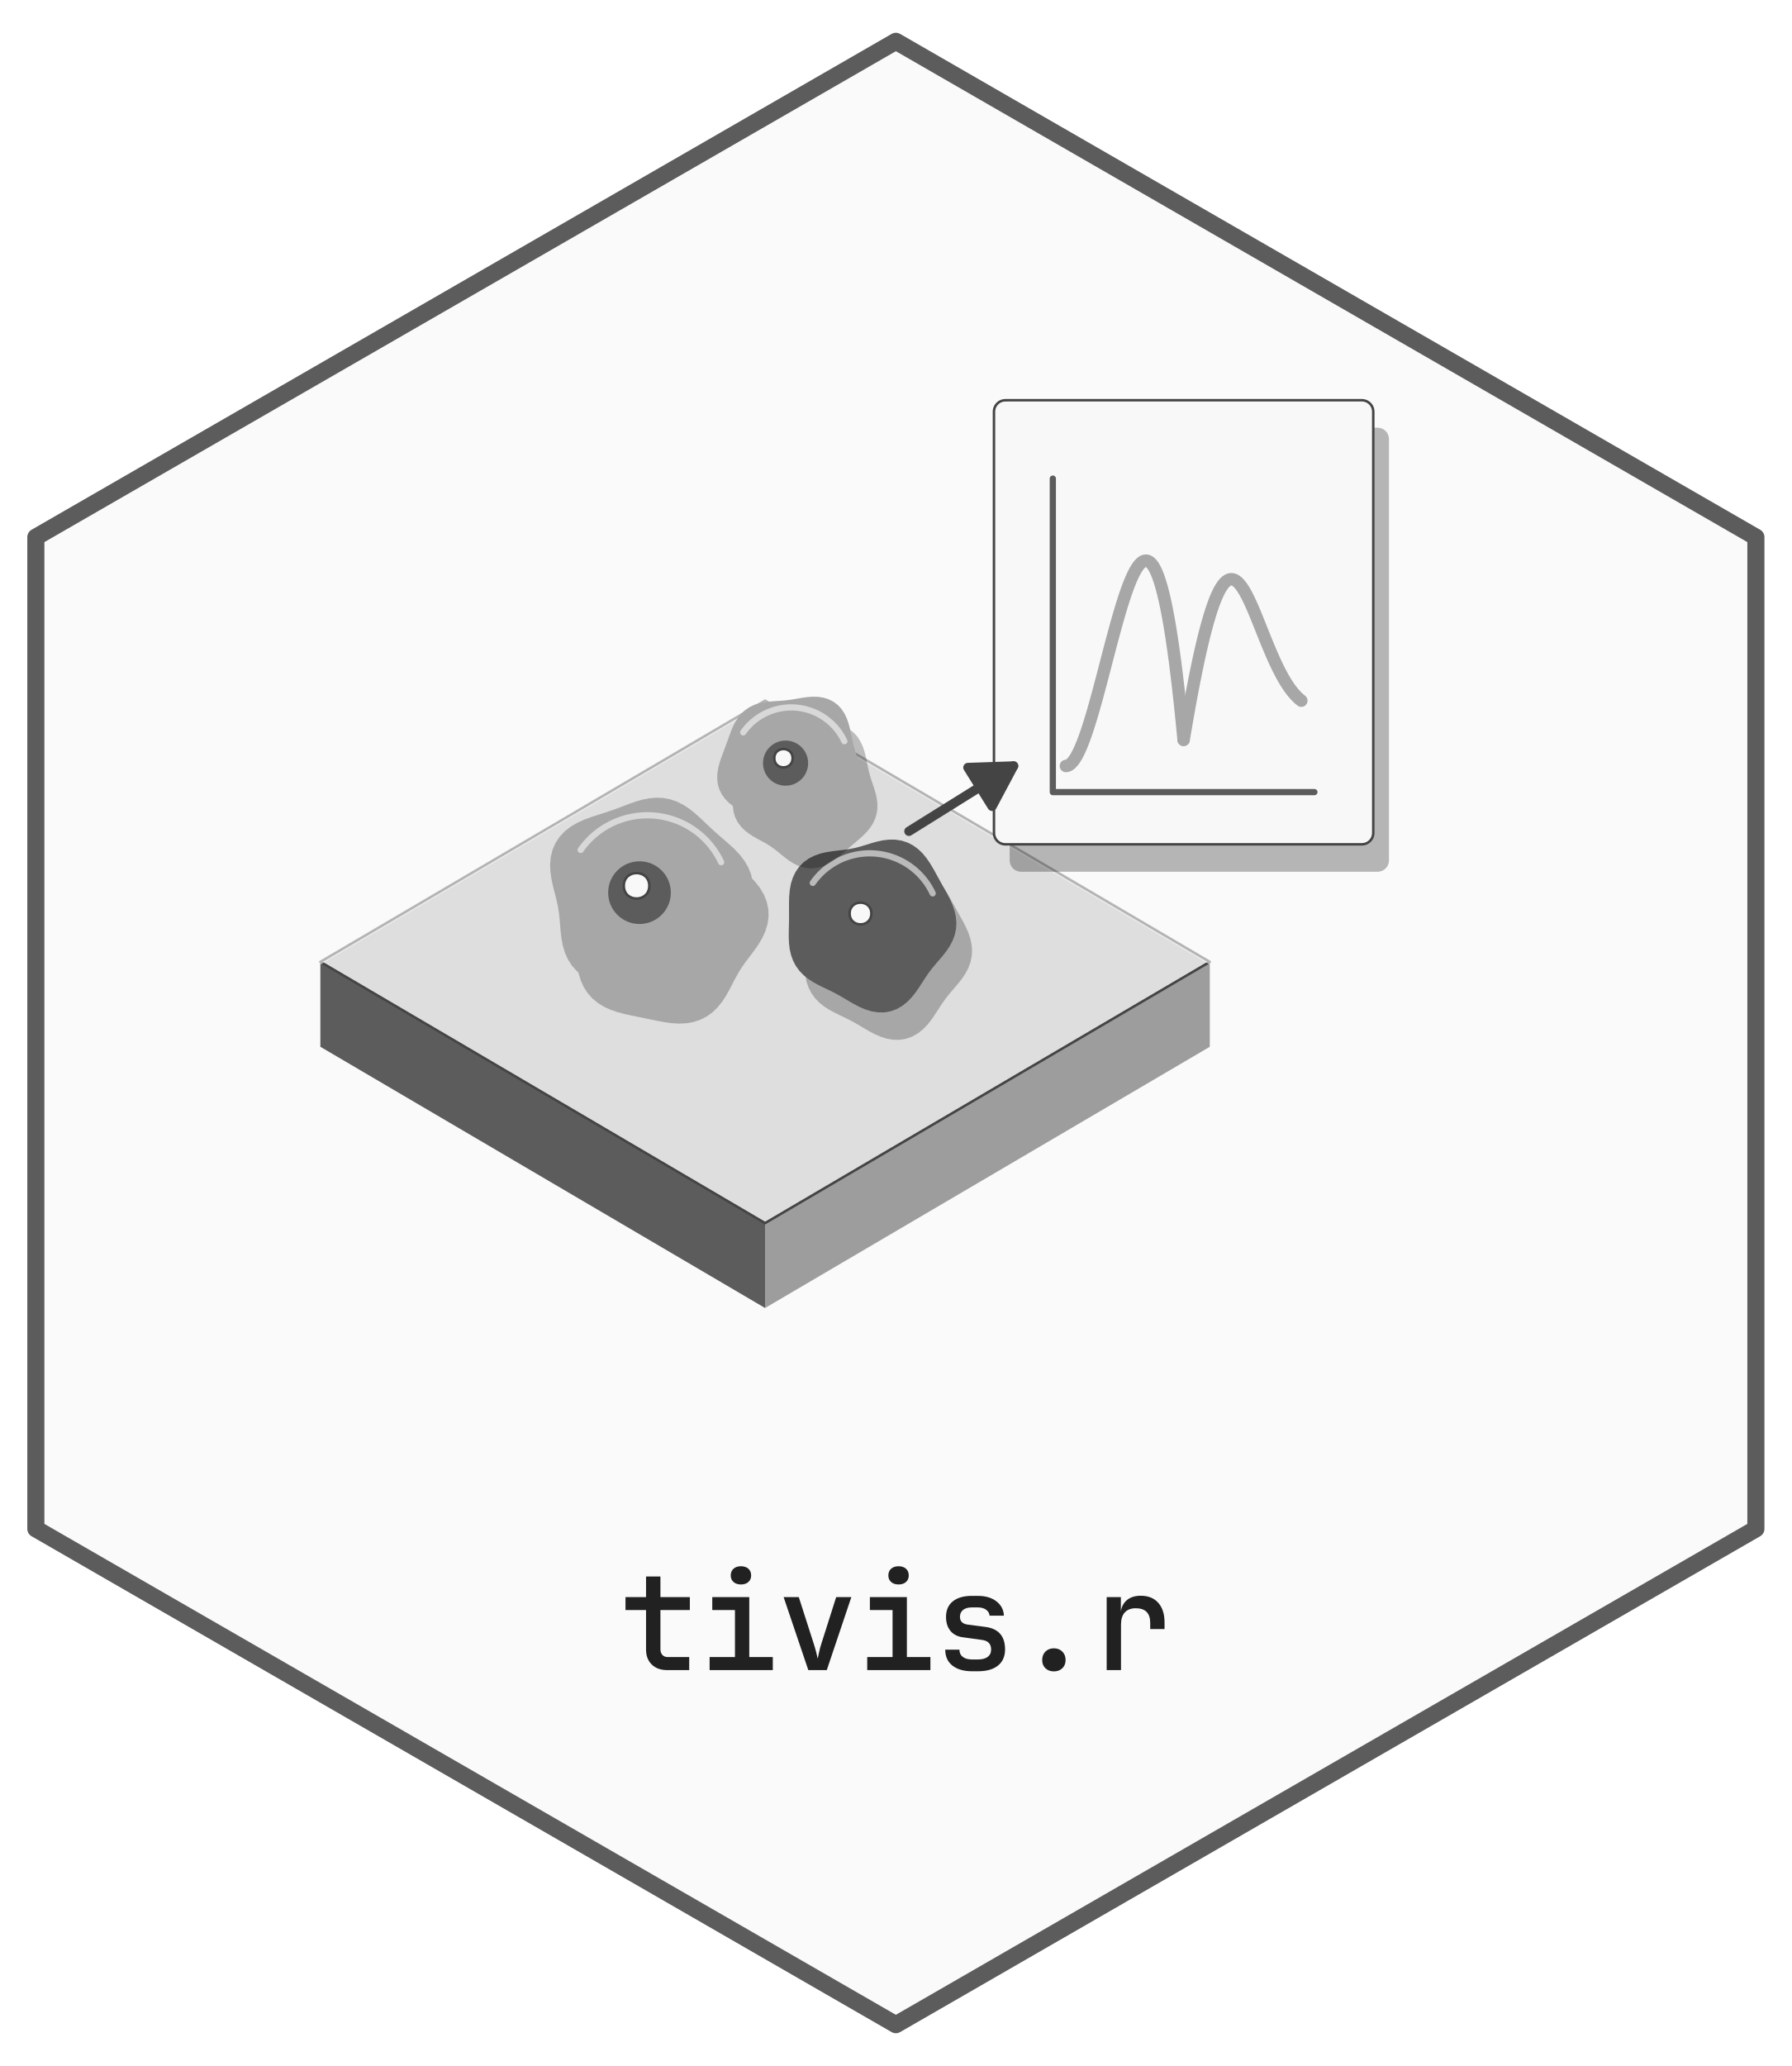
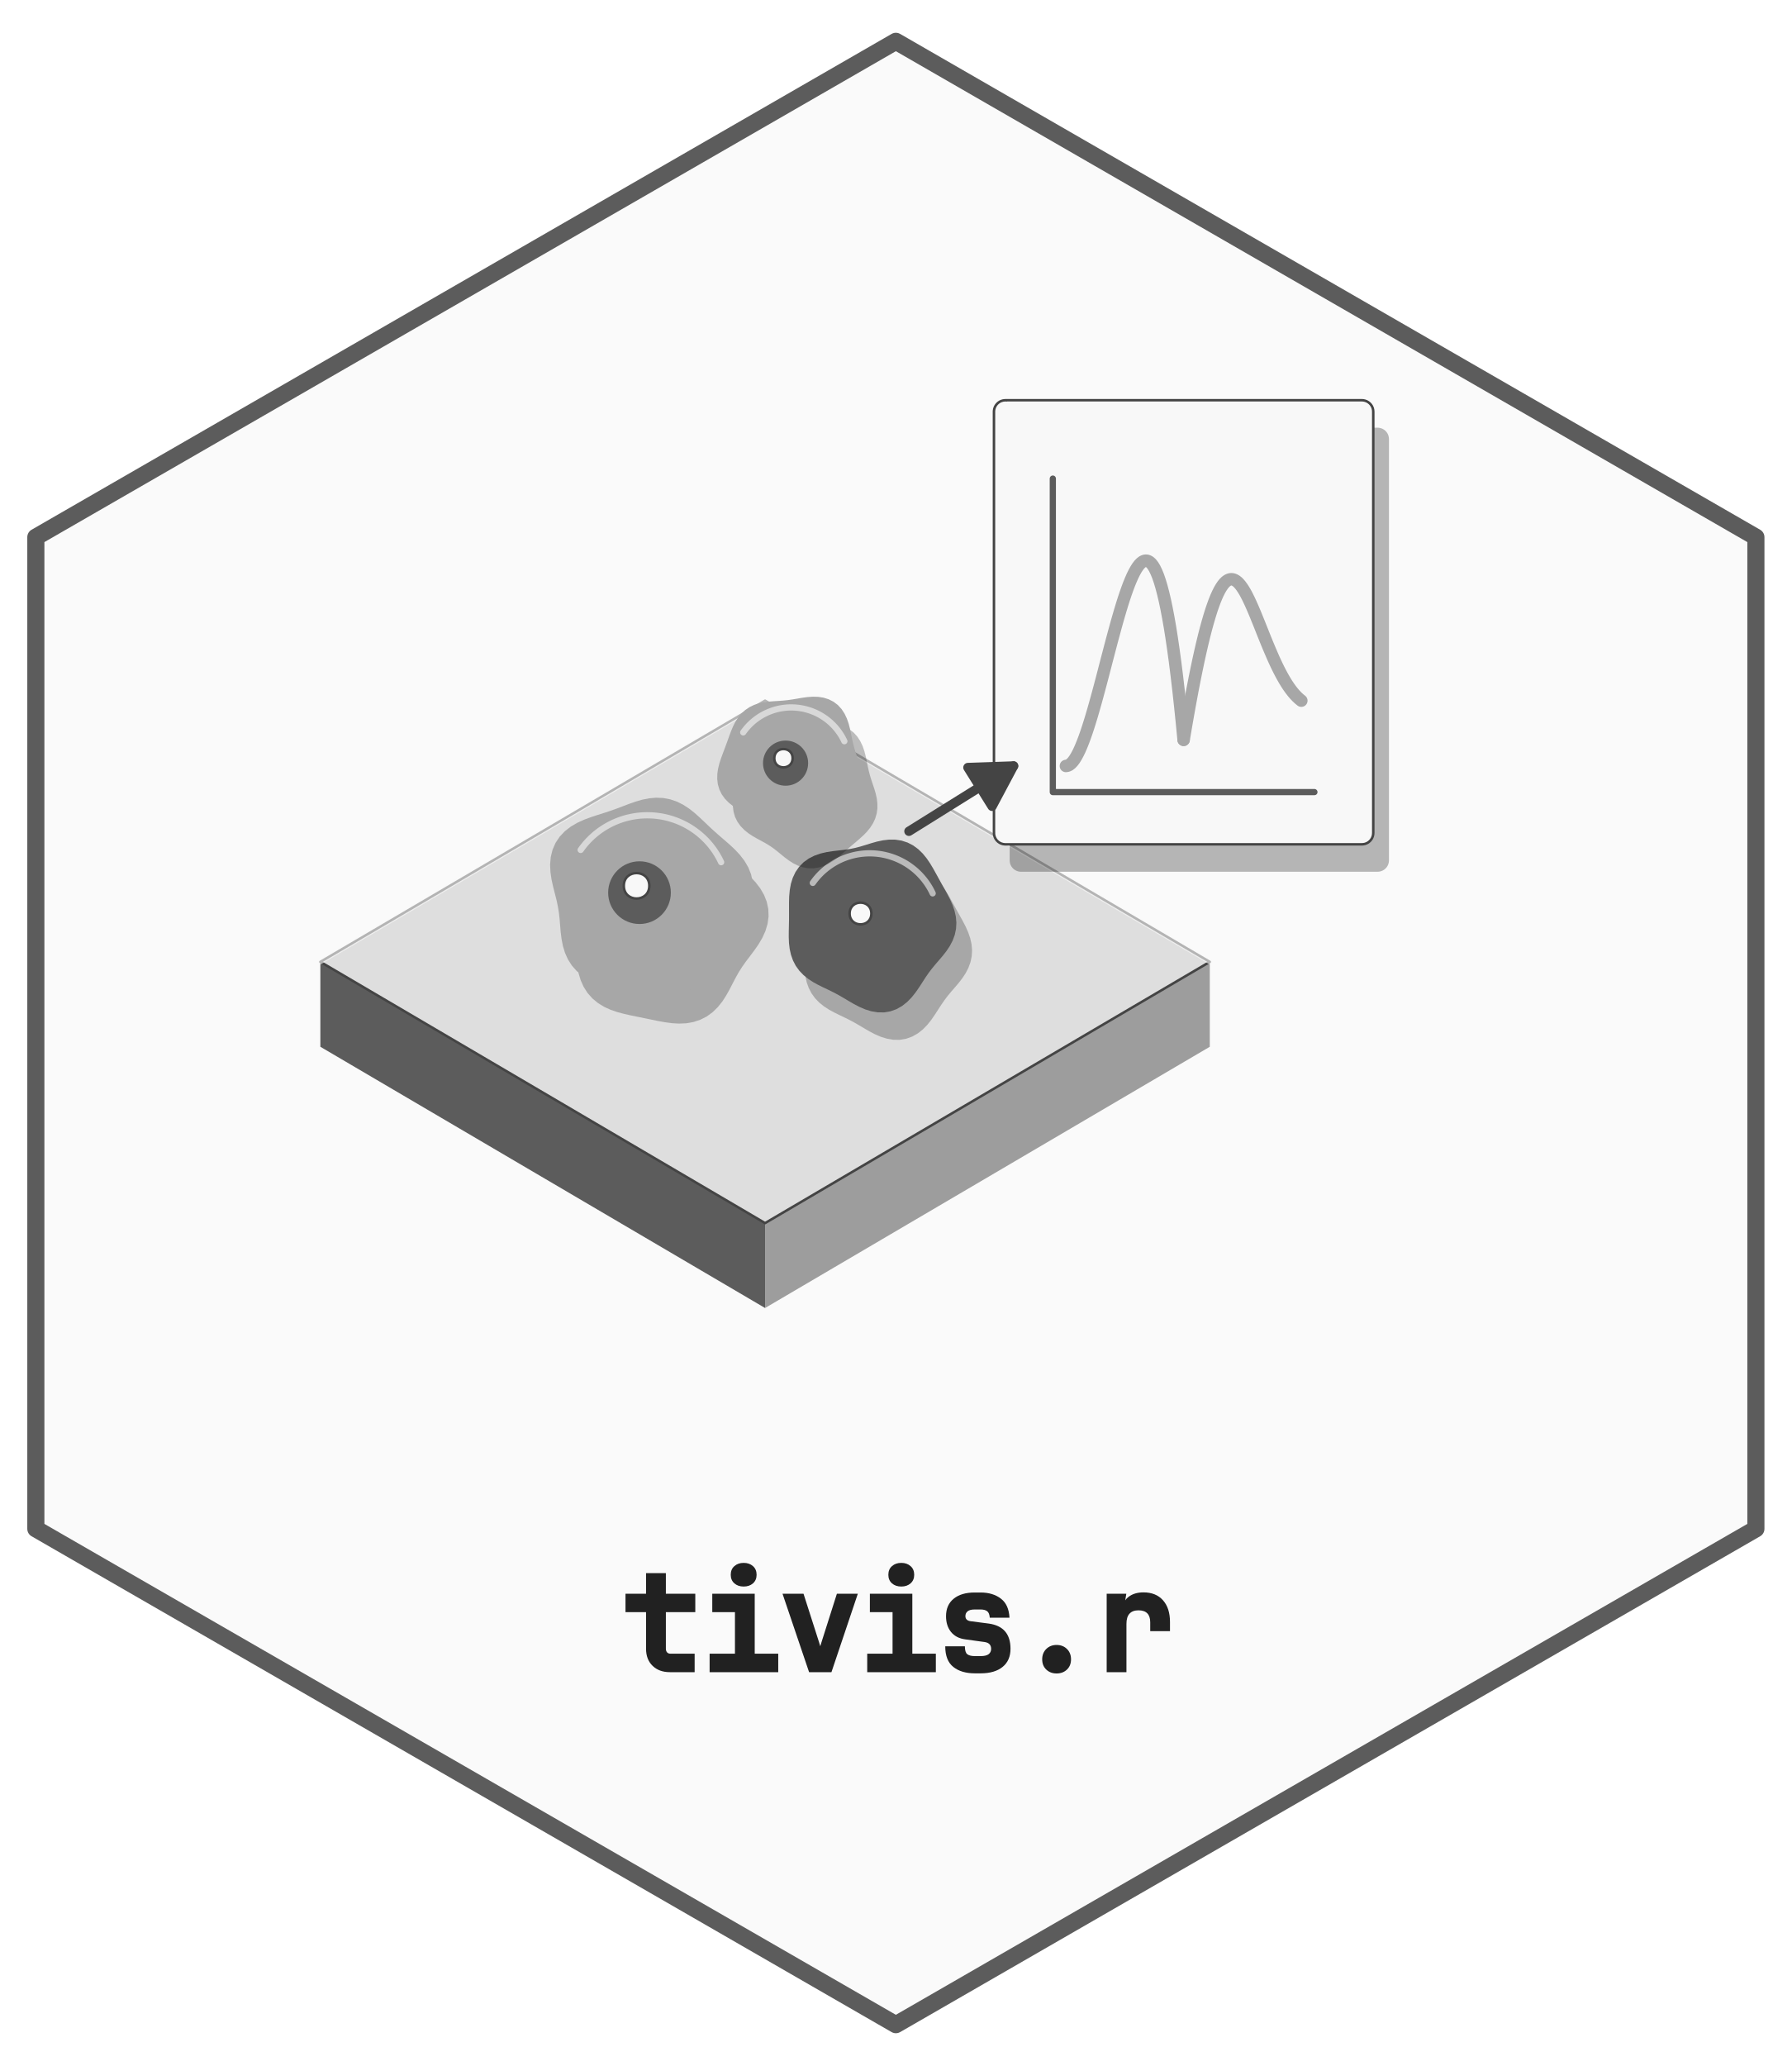
- <svg xmlns="http://www.w3.org/2000/svg" xmlns:xlink="http://www.w3.org/1999/xlink" width="432pt" height="498pt" viewBox="0 0 432 498">
+ <svg xmlns="http://www.w3.org/2000/svg" xmlns:xlink="http://www.w3.org/1999/xlink" width="432" height="498" viewBox="0 0 432 498">
  <defs>
    <g>
      <g id="glyph-0-0">
-         <path d="M 11.359 0 C 9.805 0 8.566 -0.445 7.641 -1.344 C 6.723 -2.238 6.266 -3.453 6.266 -4.984 L 6.266 -14.469 L 1.312 -14.469 L 1.312 -17.594 L 6.266 -17.594 L 6.266 -22.562 L 9.734 -22.562 L 9.734 -17.594 L 16.828 -17.594 L 16.828 -14.469 L 9.734 -14.469 L 9.734 -5.031 C 9.734 -4.469 9.891 -4.008 10.203 -3.656 C 10.523 -3.312 10.961 -3.141 11.516 -3.141 L 16.672 -3.141 L 16.672 0 Z M 11.359 0 " />
+         <path d="M 12.016 0 C 10.285 0 8.895 -0.508 7.844 -1.531 C 6.789 -2.551 6.266 -3.922 6.266 -5.641 L 6.266 -14.469 L 1.312 -14.469 L 1.312 -18.906 L 6.266 -18.906 L 6.266 -23.875 L 11.047 -23.875 L 11.047 -18.906 L 18.141 -18.906 L 18.141 -14.469 L 11.047 -14.469 L 11.047 -5.688 C 11.047 -5.289 11.145 -4.984 11.344 -4.766 C 11.539 -4.555 11.816 -4.453 12.172 -4.453 L 17.984 -4.453 L 17.984 0 Z M 12.016 0 " />
      </g>
      <g id="glyph-0-1">
-         <path d="M 2.594 0 L 2.594 -3.141 L 8.703 -3.141 L 8.703 -14.469 L 3.234 -14.469 L 3.234 -17.594 L 12.156 -17.594 L 12.156 -3.141 L 17.828 -3.141 L 17.828 0 Z M 10.156 -20.641 C 9.406 -20.641 8.805 -20.836 8.359 -21.234 C 7.91 -21.629 7.688 -22.156 7.688 -22.812 C 7.688 -23.5 7.91 -24.039 8.359 -24.438 C 8.805 -24.832 9.406 -25.031 10.156 -25.031 C 10.895 -25.031 11.488 -24.832 11.938 -24.438 C 12.383 -24.039 12.609 -23.5 12.609 -22.812 C 12.609 -22.156 12.383 -21.629 11.938 -21.234 C 11.488 -20.836 10.895 -20.641 10.156 -20.641 Z M 10.156 -20.641 " />
+         <path d="M 2.594 0 L 2.594 -4.453 L 8.703 -4.453 L 8.703 -14.469 L 3.234 -14.469 L 3.234 -18.906 L 13.469 -18.906 L 13.469 -4.453 L 19.141 -4.453 L 19.141 0 Z M 10.812 -20.641 C 9.895 -20.641 9.145 -20.895 8.562 -21.406 C 7.977 -21.926 7.688 -22.613 7.688 -23.469 C 7.688 -24.352 7.977 -25.051 8.562 -25.562 C 9.145 -26.082 9.895 -26.344 10.812 -26.344 C 11.719 -26.344 12.461 -26.082 13.047 -25.562 C 13.629 -25.051 13.922 -24.352 13.922 -23.469 C 13.922 -22.613 13.629 -21.926 13.047 -21.406 C 12.461 -20.895 11.719 -20.641 10.812 -20.641 Z M 10.812 -20.641 " />
      </g>
      <g id="glyph-0-2">
-         <path d="M 7.391 0 L 1.438 -17.594 L 5.094 -17.594 L 8.703 -6.344 C 8.922 -5.676 9.113 -5.016 9.281 -4.359 C 9.445 -3.711 9.57 -3.176 9.656 -2.75 C 9.75 -3.176 9.863 -3.711 10 -4.359 C 10.133 -5.016 10.312 -5.676 10.531 -6.344 L 14.109 -17.594 L 17.766 -17.594 L 11.844 0 Z M 7.391 0 " />
+         <path d="M 7.578 0 L 1.172 -18.906 L 6.234 -18.906 L 9.984 -7.203 C 10.203 -6.523 10.395 -5.852 10.562 -5.188 C 10.738 -4.52 10.66 -4.148 10.328 -4.078 C 9.984 -4.148 9.879 -4.516 10.016 -5.172 C 10.148 -5.836 10.332 -6.516 10.562 -7.203 L 14.281 -18.906 L 19.328 -18.906 L 12.969 0 Z M 7.578 0 " />
      </g>
      <g id="glyph-0-3">
-         <path d="M 8.891 0.281 C 6.867 0.281 5.281 -0.176 4.125 -1.094 C 2.977 -2.008 2.406 -3.285 2.406 -4.922 L 5.828 -4.922 C 5.828 -4.18 6.094 -3.602 6.625 -3.188 C 7.156 -2.77 7.91 -2.562 8.891 -2.562 L 10.297 -2.562 C 11.305 -2.562 12.086 -2.77 12.641 -3.188 C 13.191 -3.602 13.469 -4.191 13.469 -4.953 C 13.469 -6.297 12.754 -7.066 11.328 -7.266 L 6.688 -7.906 C 5.383 -8.07 4.375 -8.586 3.656 -9.453 C 2.945 -10.316 2.594 -11.441 2.594 -12.828 C 2.594 -14.43 3.133 -15.676 4.219 -16.562 C 5.312 -17.445 6.848 -17.891 8.828 -17.891 L 10.266 -17.891 C 12.109 -17.891 13.598 -17.453 14.734 -16.578 C 15.879 -15.703 16.484 -14.551 16.547 -13.125 L 13.094 -13.125 C 13.051 -13.695 12.773 -14.172 12.266 -14.547 C 11.766 -14.922 11.098 -15.109 10.266 -15.109 L 8.828 -15.109 C 7.91 -15.109 7.203 -14.906 6.703 -14.5 C 6.203 -14.094 5.953 -13.547 5.953 -12.859 C 5.953 -11.773 6.562 -11.145 7.781 -10.969 L 12.125 -10.406 C 15.258 -9.977 16.828 -8.172 16.828 -4.984 C 16.828 -3.305 16.258 -2.008 15.125 -1.094 C 14 -0.176 12.391 0.281 10.297 0.281 Z M 8.891 0.281 " />
+         <path d="M 9.547 0.281 C 7.367 0.281 5.633 -0.234 4.344 -1.266 C 3.051 -2.297 2.406 -3.953 2.406 -6.234 L 7.141 -6.234 C 7.141 -5.266 7.332 -4.629 7.719 -4.328 C 8.113 -4.023 8.723 -3.875 9.547 -3.875 L 10.953 -3.875 C 11.816 -3.875 12.453 -4.023 12.859 -4.328 C 13.266 -4.641 13.469 -5.066 13.469 -5.609 C 13.469 -6.566 12.941 -7.117 11.891 -7.266 L 7.25 -7.906 C 5.781 -8.094 4.633 -8.68 3.812 -9.672 C 3 -10.672 2.594 -11.941 2.594 -13.484 C 2.594 -15.297 3.207 -16.703 4.438 -17.703 C 5.664 -18.703 7.348 -19.203 9.484 -19.203 L 10.922 -19.203 C 12.91 -19.203 14.547 -18.707 15.828 -17.719 C 17.109 -16.738 17.797 -15.207 17.891 -13.125 L 13.141 -13.125 C 13.086 -13.906 12.875 -14.43 12.5 -14.703 C 12.133 -14.973 11.609 -15.109 10.922 -15.109 L 9.484 -15.109 C 8.723 -15.109 8.16 -14.961 7.797 -14.672 C 7.441 -14.379 7.266 -13.992 7.266 -13.516 C 7.266 -12.805 7.688 -12.395 8.531 -12.281 L 12.875 -11.719 C 16.383 -11.238 18.141 -9.211 18.141 -5.641 C 18.141 -3.754 17.504 -2.297 16.234 -1.266 C 14.961 -0.234 13.203 0.281 10.953 0.281 Z M 9.547 0.281 " />
      </g>
      <g id="glyph-0-4">
-         <path d="M 9.594 0.312 C 8.77 0.312 8.094 0.062 7.562 -0.438 C 7.039 -0.938 6.781 -1.602 6.781 -2.438 C 6.781 -3.27 7.039 -3.945 7.562 -4.469 C 8.094 -4.988 8.77 -5.25 9.594 -5.25 C 10.426 -5.25 11.102 -4.988 11.625 -4.469 C 12.156 -3.945 12.422 -3.27 12.422 -2.438 C 12.422 -1.602 12.156 -0.938 11.625 -0.438 C 11.102 0.062 10.426 0.312 9.594 0.312 Z M 9.594 0.312 " />
+         <path d="M 10.25 0.312 C 9.25 0.312 8.422 0 7.766 -0.625 C 7.109 -1.25 6.781 -2.07 6.781 -3.094 C 6.781 -4.113 7.109 -4.945 7.766 -5.594 C 8.422 -6.238 9.25 -6.562 10.25 -6.562 C 11.258 -6.562 12.094 -6.238 12.75 -5.594 C 13.406 -4.945 13.734 -4.113 13.734 -3.094 C 13.734 -2.07 13.406 -1.25 12.75 -0.625 C 12.094 0 11.258 0.312 10.25 0.312 Z M 10.25 0.312 " />
      </g>
      <g id="glyph-0-5">
-         <path d="M 3.328 0 L 3.328 -17.594 L 6.75 -17.594 L 6.75 -14.141 C 6.926 -15.316 7.426 -16.238 8.25 -16.906 C 9.082 -17.582 10.18 -17.922 11.547 -17.922 C 13.359 -17.922 14.766 -17.352 15.766 -16.219 C 16.773 -15.094 17.281 -13.504 17.281 -11.453 L 17.281 -9.891 L 13.828 -9.891 L 13.828 -11.359 C 13.828 -13.723 12.664 -14.906 10.344 -14.906 C 9.188 -14.906 8.301 -14.566 7.688 -13.891 C 7.082 -13.223 6.781 -12.25 6.781 -10.969 L 6.781 0 Z M 3.328 0 " />
+         <path d="M 3.328 0 L 3.328 -18.906 L 8.062 -18.906 L 7.406 -14.797 C 7.176 -16.203 7.535 -17.289 8.484 -18.062 C 9.441 -18.844 10.68 -19.234 12.203 -19.234 C 14.211 -19.234 15.781 -18.598 16.906 -17.328 C 18.031 -16.066 18.594 -14.328 18.594 -12.109 L 18.594 -9.891 L 13.828 -9.891 L 13.828 -12.016 C 13.828 -13.941 12.883 -14.906 11 -14.906 C 10.039 -14.906 9.316 -14.633 8.828 -14.094 C 8.336 -13.562 8.094 -12.738 8.094 -11.625 L 8.094 0 Z M 3.328 0 " />
      </g>
    </g>
  </defs>
  <path fill-rule="nonzero" fill="rgb(98.039%, 98.039%, 98.039%)" fill-opacity="1" stroke-width="4.125" stroke-linecap="round" stroke-linejoin="round" stroke="rgb(36.078%, 36.078%, 36.078%)" stroke-opacity="1" stroke-miterlimit="10" d="M 216 9.961 L 423.359 129.48 L 423.359 368.52 L 216 488.039 L 8.641 368.52 L 8.641 129.48 Z M 216 9.961 " />
  <path fill-rule="nonzero" fill="rgb(36.078%, 36.078%, 36.078%)" fill-opacity="1" d="M 77.242 231.855 L 184.465 294.824 L 184.465 315.289 L 77.242 252.32 Z M 77.242 231.855 " />
  <path fill-rule="nonzero" fill="rgb(61.569%, 61.569%, 61.569%)" fill-opacity="1" d="M 184.465 294.824 L 291.688 231.855 L 291.688 252.32 L 184.465 315.289 Z M 184.465 294.824 " />
  <path fill-rule="nonzero" fill="rgb(87.059%, 87.059%, 87.059%)" fill-opacity="1" stroke-width="0.6" stroke-linecap="round" stroke-linejoin="round" stroke="rgb(26.667%, 26.667%, 26.667%)" stroke-opacity="1" stroke-miterlimit="10" d="M 77.242 231.855 L 184.465 168.891 L 291.688 231.855 L 184.465 294.824 Z M 77.242 231.855 " />
  <path fill="none" stroke-width="1.125" stroke-linecap="round" stroke-linejoin="round" stroke="rgb(97.255%, 97.255%, 97.255%)" stroke-opacity="0.62" stroke-miterlimit="10" d="M 77.242 231.855 L 184.465 168.891 L 291.688 231.855 " />
  <path fill-rule="nonzero" fill="rgb(1.961%, 1.961%, 1.961%)" fill-opacity="0.251" d="M 185.059 222.727 L 185.309 220.93 L 185.246 219.125 L 184.867 217.359 L 184.199 215.68 L 183.285 214.113 L 182.184 212.68 L 180.965 211.379 L 179.688 210.188 L 178.414 209.074 L 177.168 208 L 175.965 206.938 L 174.797 205.855 L 173.641 204.75 L 172.461 203.637 L 171.227 202.539 L 169.906 201.504 L 168.484 200.582 L 166.961 199.828 L 165.352 199.281 L 163.68 198.969 L 161.977 198.895 L 160.285 199.039 L 158.625 199.371 L 157.02 199.836 L 155.465 200.383 L 153.953 200.957 L 152.465 201.52 L 150.965 202.055 L 149.438 202.559 L 147.863 203.059 L 146.246 203.59 L 144.602 204.199 L 142.973 204.941 L 141.406 205.855 L 139.973 206.969 L 138.727 208.285 L 137.727 209.789 L 137.004 211.449 L 136.574 213.215 L 136.418 215.027 L 136.5 216.844 L 136.766 218.613 L 137.141 220.316 L 137.555 221.941 L 137.945 223.5 L 138.277 225.016 L 138.527 226.527 L 138.699 228.055 L 138.832 229.633 L 138.969 231.262 L 139.172 232.934 L 139.504 234.625 L 140.008 236.289 L 140.727 237.887 L 141.668 239.359 L 142.824 240.664 L 144.168 241.777 L 145.656 242.691 L 147.242 243.414 L 148.879 243.973 L 150.531 244.41 L 152.168 244.777 L 153.789 245.105 L 155.395 245.434 L 157 245.766 L 158.625 246.102 L 160.285 246.402 L 161.984 246.633 L 163.719 246.734 L 165.465 246.656 L 167.188 246.355 L 168.852 245.809 L 170.41 245.012 L 171.824 243.98 L 173.078 242.754 L 174.168 241.391 L 175.102 239.941 L 175.918 238.473 L 176.668 237.027 L 177.395 235.629 L 178.152 234.293 L 178.973 233.004 L 179.875 231.734 L 180.852 230.445 L 181.863 229.098 L 182.863 227.664 L 183.777 226.121 L 184.531 224.469 Z M 185.059 222.727 " />
  <path fill-rule="nonzero" fill="rgb(65.49%, 65.49%, 65.49%)" fill-opacity="1" d="M 181.277 216.113 L 181.523 214.32 L 181.461 212.512 L 181.086 210.746 L 180.414 209.066 L 179.5 207.5 L 178.398 206.07 L 177.18 204.766 L 175.906 203.574 L 174.629 202.461 L 173.383 201.391 L 172.18 200.324 L 171.012 199.246 L 169.855 198.141 L 168.676 197.023 L 167.441 195.926 L 166.121 194.891 L 164.703 193.969 L 163.18 193.215 L 161.566 192.668 L 159.895 192.355 L 158.195 192.281 L 156.5 192.43 L 154.84 192.762 L 153.234 193.227 L 151.68 193.77 L 150.168 194.344 L 148.68 194.91 L 147.184 195.441 L 145.652 195.949 L 144.078 196.445 L 142.461 196.977 L 140.816 197.59 L 139.188 198.332 L 137.621 199.246 L 136.188 200.359 L 134.941 201.676 L 133.941 203.18 L 133.219 204.84 L 132.789 206.602 L 132.633 208.418 L 132.719 210.23 L 132.98 212 L 133.355 213.703 L 133.77 215.328 L 134.164 216.887 L 134.492 218.406 L 134.742 219.914 L 134.918 221.445 L 135.047 223.02 L 135.184 224.648 L 135.391 226.32 L 135.719 228.012 L 136.227 229.68 L 136.941 231.273 L 137.883 232.746 L 139.039 234.055 L 140.383 235.168 L 141.875 236.078 L 143.461 236.801 L 145.098 237.359 L 146.746 237.801 L 148.383 238.164 L 150.004 238.496 L 151.609 238.82 L 153.215 239.156 L 154.84 239.488 L 156.5 239.793 L 158.199 240.02 L 159.934 240.121 L 161.68 240.043 L 163.406 239.746 L 165.066 239.199 L 166.625 238.398 L 168.043 237.367 L 169.297 236.145 L 170.383 234.777 L 171.316 233.332 L 172.137 231.863 L 172.883 230.414 L 173.609 229.02 L 174.367 227.68 L 175.188 226.391 L 176.09 225.121 L 177.066 223.832 L 178.078 222.488 L 179.078 221.051 L 179.992 219.508 L 180.746 217.855 Z M 181.277 216.113 " />
  <path fill="none" stroke-width="1.5" stroke-linecap="round" stroke-linejoin="round" stroke="rgb(97.255%, 97.255%, 97.255%)" stroke-opacity="0.6" stroke-miterlimit="10" d="M 173.875 207.832 L 173.648 207.363 L 173.41 206.902 L 173.156 206.449 L 172.895 206 L 172.621 205.559 L 172.336 205.125 L 172.039 204.695 L 171.727 204.277 L 171.41 203.867 L 171.078 203.469 L 170.738 203.074 L 170.387 202.691 L 170.023 202.316 L 169.652 201.953 L 169.273 201.602 L 168.883 201.258 L 168.484 200.922 L 168.074 200.598 L 167.66 200.289 L 167.234 199.988 L 166.801 199.699 L 166.363 199.418 L 165.914 199.152 L 165.461 198.898 L 165 198.656 L 164.535 198.426 L 164.062 198.211 L 163.586 198.004 L 163.102 197.812 L 162.613 197.633 L 162.117 197.465 L 161.621 197.312 L 161.121 197.172 L 160.617 197.047 L 160.109 196.934 L 159.598 196.832 L 159.086 196.746 L 158.57 196.676 L 158.051 196.617 L 157.531 196.57 L 157.016 196.539 L 156.492 196.52 L 155.973 196.516 L 155.453 196.527 L 154.934 196.551 L 154.414 196.586 L 153.895 196.637 L 153.379 196.703 L 152.863 196.781 L 152.352 196.875 L 151.844 196.98 L 151.336 197.098 L 150.832 197.23 L 150.332 197.375 L 149.84 197.535 L 149.348 197.707 L 148.859 197.891 L 148.379 198.09 L 147.902 198.297 L 147.434 198.52 L 146.969 198.758 L 146.512 199.004 L 146.059 199.262 L 145.617 199.535 L 145.18 199.816 L 144.75 200.109 L 144.328 200.418 L 143.918 200.734 L 143.512 201.059 L 143.117 201.398 L 142.73 201.746 L 142.355 202.105 L 141.988 202.473 L 141.629 202.852 L 141.281 203.238 L 140.945 203.633 L 140.621 204.039 L 140.305 204.453 L 140 204.875 " />
  <path fill-rule="nonzero" fill="rgb(36.078%, 36.078%, 36.078%)" fill-opacity="1" d="M 161.746 215.172 C 161.746 219.344 158.363 222.727 154.188 222.727 C 150.016 222.727 146.633 219.344 146.633 215.172 C 146.633 210.996 150.016 207.613 154.188 207.613 C 158.363 207.613 161.746 210.996 161.746 215.172 " />
  <path fill-rule="nonzero" fill="rgb(97.255%, 97.255%, 97.255%)" fill-opacity="1" stroke-width="0.6" stroke-linecap="round" stroke-linejoin="round" stroke="rgb(26.667%, 26.667%, 26.667%)" stroke-opacity="1" stroke-miterlimit="10" d="M 156.551 213.52 C 156.551 217.609 150.41 217.609 150.41 213.52 C 150.41 209.426 156.551 209.426 156.551 213.52 " />
  <path fill-rule="nonzero" fill="rgb(1.961%, 1.961%, 1.961%)" fill-opacity="0.251" d="M 234.375 229.023 L 234.242 227.559 L 233.918 226.121 L 233.441 224.738 L 232.852 223.41 L 232.199 222.137 L 231.52 220.902 L 230.836 219.688 L 230.164 218.469 L 229.488 217.234 L 228.793 215.988 L 228.043 214.738 L 227.207 213.508 L 226.258 212.348 L 225.176 211.293 L 223.957 210.402 L 222.613 209.707 L 221.18 209.238 L 219.68 209.008 L 218.164 208.992 L 216.664 209.168 L 215.211 209.48 L 213.816 209.871 L 212.484 210.289 L 211.195 210.68 L 209.93 211.008 L 208.656 211.262 L 207.344 211.453 L 205.98 211.609 L 204.559 211.777 L 203.094 212.004 L 201.609 212.352 L 200.156 212.855 L 198.781 213.555 L 197.535 214.453 L 196.461 215.547 L 195.59 216.805 L 194.93 218.188 L 194.477 219.652 L 194.203 221.152 L 194.066 222.652 L 194.02 224.125 L 194.02 225.559 L 194.027 226.961 L 194.02 228.336 L 193.996 229.711 L 193.965 231.094 L 193.957 232.5 L 194.016 233.926 L 194.184 235.355 L 194.5 236.773 L 194.988 238.145 L 195.66 239.434 L 196.512 240.613 L 197.523 241.66 L 198.652 242.574 L 199.859 243.359 L 201.105 244.039 L 202.352 244.656 L 203.582 245.242 L 204.785 245.836 L 205.965 246.469 L 207.148 247.148 L 208.359 247.867 L 209.621 248.602 L 210.953 249.301 L 212.367 249.91 L 213.855 250.375 L 215.391 250.633 L 216.945 250.645 L 218.477 250.387 L 219.938 249.863 L 221.289 249.098 L 222.516 248.129 L 223.602 247.012 L 224.555 245.812 L 225.402 244.586 L 226.184 243.379 L 226.934 242.223 L 227.691 241.121 L 228.484 240.07 L 229.328 239.051 L 230.215 238.027 L 231.117 236.965 L 231.996 235.836 L 232.805 234.621 L 233.48 233.316 L 233.988 231.934 L 234.293 230.492 Z M 234.375 229.023 " />
  <path fill-rule="nonzero" fill="rgb(36.078%, 36.078%, 36.078%)" fill-opacity="1" d="M 230.59 222.41 L 230.461 220.945 L 230.137 219.512 L 229.656 218.125 L 229.066 216.801 L 228.414 215.527 L 227.734 214.289 L 227.051 213.074 L 226.379 211.855 L 225.703 210.625 L 225.008 209.375 L 224.258 208.125 L 223.422 206.898 L 222.473 205.734 L 221.391 204.684 L 220.172 203.789 L 218.832 203.098 L 217.395 202.629 L 215.895 202.395 L 214.379 202.383 L 212.879 202.555 L 211.426 202.867 L 210.031 203.262 L 208.699 203.676 L 207.41 204.066 L 206.145 204.395 L 204.871 204.652 L 203.559 204.844 L 202.195 205 L 200.773 205.164 L 199.309 205.395 L 197.828 205.738 L 196.371 206.246 L 194.996 206.941 L 193.75 207.84 L 192.676 208.934 L 191.805 210.191 L 191.145 211.574 L 190.691 213.039 L 190.418 214.539 L 190.281 216.039 L 190.238 217.512 L 190.238 218.949 L 190.242 220.348 L 190.238 221.727 L 190.211 223.098 L 190.18 224.484 L 190.172 225.887 L 190.23 227.312 L 190.398 228.746 L 190.715 230.164 L 191.203 231.531 L 191.875 232.82 L 192.73 234 L 193.738 235.047 L 194.867 235.961 L 196.074 236.746 L 197.32 237.43 L 198.57 238.043 L 199.797 238.629 L 201 239.227 L 202.184 239.855 L 203.367 240.535 L 204.574 241.258 L 205.836 241.988 L 207.172 242.688 L 208.582 243.301 L 210.07 243.762 L 211.609 244.02 L 213.16 244.031 L 214.691 243.777 L 216.152 243.254 L 217.508 242.484 L 218.73 241.516 L 219.816 240.402 L 220.77 239.203 L 221.621 237.977 L 222.398 236.77 L 223.148 235.609 L 223.906 234.508 L 224.703 233.461 L 225.547 232.441 L 226.43 231.414 L 227.336 230.352 L 228.215 229.223 L 229.02 228.008 L 229.699 226.707 L 230.207 225.324 L 230.508 223.883 Z M 230.59 222.41 " />
  <path fill="none" stroke-width="1.5" stroke-linecap="round" stroke-linejoin="round" stroke="rgb(97.255%, 97.255%, 97.255%)" stroke-opacity="0.6" stroke-miterlimit="10" d="M 224.875 215.344 L 224.684 214.945 L 224.48 214.551 L 224.266 214.16 L 224.039 213.777 L 223.805 213.402 L 223.562 213.031 L 223.309 212.668 L 223.043 212.312 L 222.773 211.961 L 222.488 211.621 L 222.199 211.285 L 221.898 210.957 L 221.59 210.637 L 221.273 210.328 L 220.949 210.027 L 220.617 209.73 L 220.273 209.449 L 219.926 209.172 L 219.57 208.906 L 219.211 208.648 L 218.84 208.402 L 218.465 208.164 L 218.086 207.938 L 217.699 207.719 L 217.305 207.516 L 216.906 207.316 L 216.504 207.133 L 216.094 206.957 L 215.684 206.793 L 215.266 206.641 L 214.844 206.5 L 214.422 206.367 L 213.992 206.25 L 213.562 206.141 L 213.129 206.043 L 212.691 205.957 L 212.254 205.883 L 211.816 205.824 L 211.375 205.773 L 210.93 205.734 L 210.488 205.707 L 210.043 205.691 L 209.602 205.688 L 209.156 205.695 L 208.711 205.715 L 208.27 205.75 L 207.828 205.793 L 207.387 205.848 L 206.949 205.914 L 206.512 205.992 L 206.074 206.082 L 205.645 206.184 L 205.215 206.297 L 204.789 206.422 L 204.363 206.555 L 203.945 206.703 L 203.531 206.859 L 203.121 207.027 L 202.715 207.207 L 202.312 207.398 L 201.918 207.598 L 201.527 207.809 L 201.141 208.031 L 200.762 208.262 L 200.391 208.504 L 200.023 208.754 L 199.664 209.016 L 199.312 209.285 L 198.969 209.566 L 198.629 209.852 L 198.301 210.148 L 197.98 210.457 L 197.664 210.77 L 197.359 211.094 L 197.066 211.422 L 196.777 211.762 L 196.5 212.105 L 196.23 212.461 L 195.969 212.82 " />
  <path fill-rule="nonzero" fill="rgb(36.078%, 36.078%, 36.078%)" fill-opacity="1" d="M 214.527 221.605 C 214.527 225.168 211.641 228.055 208.078 228.055 C 204.516 228.055 201.629 225.168 201.629 221.605 C 201.629 218.043 204.516 215.156 208.078 215.156 C 211.641 215.156 214.527 218.043 214.527 221.605 " />
  <path fill-rule="nonzero" fill="rgb(97.255%, 97.255%, 97.255%)" fill-opacity="1" stroke-width="0.6" stroke-linecap="round" stroke-linejoin="round" stroke="rgb(26.667%, 26.667%, 26.667%)" stroke-opacity="1" stroke-miterlimit="10" d="M 210.094 220.195 C 210.094 223.688 204.852 223.688 204.852 220.195 C 204.852 216.703 210.094 216.703 210.094 220.195 " />
  <path fill-rule="nonzero" fill="rgb(1.961%, 1.961%, 1.961%)" fill-opacity="0.251" d="M 211.129 191.242 L 210.789 190.098 L 210.422 188.992 L 210.062 187.914 L 209.738 186.848 L 209.453 185.762 L 209.211 184.648 L 208.977 183.484 L 208.723 182.281 L 208.402 181.051 L 207.977 179.82 L 207.414 178.633 L 206.691 177.531 L 205.805 176.566 L 204.762 175.77 L 203.598 175.172 L 202.344 174.781 L 201.043 174.582 L 199.73 174.547 L 198.441 174.641 L 197.191 174.812 L 195.992 175.012 L 194.84 175.207 L 193.711 175.367 L 192.594 175.484 L 191.469 175.566 L 190.316 175.641 L 189.141 175.734 L 187.945 175.891 L 186.75 176.148 L 185.582 176.539 L 184.477 177.078 L 183.453 177.77 L 182.547 178.602 L 181.762 179.551 L 181.098 180.586 L 180.543 181.672 L 180.074 182.781 L 179.656 183.895 L 179.262 184.996 L 178.867 186.094 L 178.457 187.188 L 178.035 188.301 L 177.617 189.445 L 177.234 190.633 L 176.926 191.863 L 176.738 193.133 L 176.707 194.422 L 176.871 195.695 L 177.234 196.93 L 177.805 198.082 L 178.559 199.133 L 179.461 200.062 L 180.465 200.871 L 181.523 201.566 L 182.594 202.176 L 183.637 202.738 L 184.633 203.289 L 185.574 203.863 L 186.477 204.484 L 187.355 205.164 L 188.246 205.895 L 189.176 206.652 L 190.168 207.398 L 191.238 208.082 L 192.391 208.652 L 193.609 209.066 L 194.875 209.289 L 196.156 209.301 L 197.422 209.105 L 198.645 208.715 L 199.801 208.164 L 200.883 207.496 L 201.891 206.75 L 202.844 205.969 L 203.754 205.184 L 204.645 204.41 L 205.535 203.652 L 206.434 202.895 L 207.332 202.117 L 208.223 201.305 L 209.07 200.426 L 209.844 199.465 L 210.508 198.422 L 211.023 197.301 L 211.375 196.113 L 211.547 194.891 L 211.543 193.652 L 211.395 192.434 Z M 211.129 191.242 " />
  <path fill-rule="nonzero" fill="rgb(65.49%, 65.49%, 65.49%)" fill-opacity="1" d="M 207.344 184.633 L 207.004 183.484 L 206.637 182.379 L 206.277 181.305 L 205.953 180.234 L 205.672 179.152 L 205.426 178.035 L 205.191 176.875 L 204.938 175.672 L 204.617 174.438 L 204.191 173.207 L 203.629 172.02 L 202.906 170.918 L 202.02 169.953 L 200.98 169.16 L 199.812 168.562 L 198.559 168.168 L 197.258 167.969 L 195.945 167.938 L 194.656 168.027 L 193.406 168.199 L 192.211 168.402 L 191.055 168.598 L 189.93 168.758 L 188.812 168.875 L 187.684 168.957 L 186.535 169.027 L 185.355 169.121 L 184.16 169.277 L 182.965 169.539 L 181.801 169.926 L 180.691 170.465 L 179.672 171.156 L 178.762 171.988 L 177.977 172.938 L 177.312 173.973 L 176.762 175.059 L 176.289 176.172 L 175.871 177.281 L 175.477 178.387 L 175.082 179.48 L 174.672 180.578 L 174.25 181.691 L 173.832 182.836 L 173.449 184.02 L 173.141 185.254 L 172.953 186.523 L 172.926 187.809 L 173.086 189.086 L 173.453 190.316 L 174.02 191.473 L 174.773 192.523 L 175.676 193.453 L 176.68 194.258 L 177.738 194.953 L 178.809 195.566 L 179.852 196.129 L 180.848 196.676 L 181.789 197.25 L 182.691 197.875 L 183.574 198.555 L 184.461 199.285 L 185.391 200.043 L 186.383 200.785 L 187.453 201.469 L 188.605 202.043 L 189.824 202.457 L 191.09 202.68 L 192.371 202.691 L 193.637 202.492 L 194.859 202.102 L 196.016 201.551 L 197.098 200.883 L 198.105 200.141 L 199.059 199.359 L 199.969 198.574 L 200.863 197.801 L 201.75 197.039 L 202.648 196.281 L 203.551 195.508 L 204.438 194.691 L 205.285 193.812 L 206.059 192.855 L 206.723 191.812 L 207.242 190.688 L 207.59 189.504 L 207.762 188.277 L 207.758 187.043 L 207.609 185.82 Z M 207.344 184.633 " />
  <path fill="none" stroke-width="1.5" stroke-linecap="round" stroke-linejoin="round" stroke="rgb(97.255%, 97.255%, 97.255%)" stroke-opacity="0.6" stroke-miterlimit="10" d="M 203.582 178.668 L 203.418 178.332 L 203.246 178 L 203.066 177.672 L 202.879 177.348 L 202.68 177.031 L 202.473 176.719 L 202.258 176.41 L 202.035 176.109 L 201.805 175.812 L 201.57 175.527 L 201.324 175.242 L 201.07 174.969 L 200.809 174.699 L 200.543 174.438 L 200.27 174.18 L 199.988 173.934 L 199.699 173.691 L 199.406 173.461 L 199.105 173.234 L 198.801 173.02 L 198.492 172.812 L 198.172 172.609 L 197.852 172.418 L 197.523 172.234 L 197.195 172.062 L 196.859 171.895 L 196.516 171.738 L 196.172 171.594 L 195.824 171.453 L 195.473 171.324 L 195.117 171.203 L 194.762 171.094 L 194.398 170.992 L 194.035 170.902 L 193.672 170.82 L 193.301 170.75 L 192.934 170.688 L 192.562 170.633 L 192.191 170.594 L 191.816 170.559 L 191.441 170.535 L 191.066 170.523 L 190.691 170.52 L 190.32 170.527 L 189.945 170.543 L 189.57 170.57 L 189.199 170.609 L 188.824 170.656 L 188.457 170.711 L 188.086 170.777 L 187.719 170.852 L 187.355 170.938 L 186.992 171.035 L 186.633 171.141 L 186.277 171.254 L 185.922 171.379 L 185.57 171.512 L 185.227 171.652 L 184.883 171.805 L 184.543 171.965 L 184.211 172.133 L 183.879 172.312 L 183.555 172.496 L 183.234 172.691 L 182.922 172.898 L 182.613 173.109 L 182.309 173.328 L 182.012 173.555 L 181.723 173.793 L 181.438 174.035 L 181.16 174.285 L 180.887 174.543 L 180.625 174.809 L 180.367 175.082 L 180.117 175.359 L 179.875 175.645 L 179.641 175.938 L 179.41 176.234 L 179.191 176.539 " />
  <path fill-rule="nonzero" fill="rgb(36.078%, 36.078%, 36.078%)" fill-opacity="1" d="M 194.848 183.953 C 194.848 186.957 192.414 189.391 189.41 189.391 C 186.402 189.391 183.969 186.957 183.969 183.953 C 183.969 180.945 186.402 178.512 189.41 178.512 C 192.414 178.512 194.848 180.945 194.848 183.953 " />
  <path fill-rule="nonzero" fill="rgb(97.255%, 97.255%, 97.255%)" fill-opacity="1" stroke-width="0.6" stroke-linecap="round" stroke-linejoin="round" stroke="rgb(26.667%, 26.667%, 26.667%)" stroke-opacity="1" stroke-miterlimit="10" d="M 191.109 182.762 C 191.109 185.707 186.688 185.707 186.688 182.762 C 186.688 179.816 191.109 179.816 191.109 182.762 " />
  <path fill-rule="nonzero" fill="rgb(1.961%, 1.961%, 1.961%)" fill-opacity="0.278" d="M 246.18 210.133 L 332.148 210.133 L 332.035 210.133 L 332.477 210.113 L 332.91 210.023 L 333.324 209.867 L 333.707 209.648 L 334.047 209.367 L 334.34 209.039 L 334.578 208.664 L 334.75 208.258 L 334.855 207.828 L 334.891 207.391 L 334.891 105.832 L 334.855 105.395 L 334.75 104.965 L 334.578 104.559 L 334.34 104.184 L 334.047 103.855 L 333.707 103.574 L 333.324 103.355 L 332.91 103.199 L 332.477 103.109 L 332.148 103.09 L 246.18 103.09 L 246.512 103.109 L 246.07 103.09 L 245.633 103.145 L 245.207 103.27 L 244.809 103.457 L 244.445 103.707 L 244.125 104.012 L 243.859 104.367 L 243.656 104.758 L 243.516 105.176 L 243.445 105.613 L 243.438 105.832 L 243.438 207.391 L 243.445 207.168 L 243.445 207.609 L 243.516 208.047 L 243.656 208.465 L 243.859 208.855 L 244.125 209.207 L 244.445 209.516 L 244.809 209.766 L 245.207 209.953 L 245.633 210.078 L 246.07 210.133 Z M 246.18 210.133 " />
  <path fill-rule="nonzero" fill="rgb(97.255%, 97.255%, 97.255%)" fill-opacity="1" stroke-width="0.6" stroke-linecap="round" stroke-linejoin="round" stroke="rgb(26.667%, 26.667%, 26.667%)" stroke-opacity="1" stroke-miterlimit="10" d="M 242.395 203.523 L 328.363 203.523 L 328.254 203.52 L 328.695 203.5 L 329.125 203.414 L 329.539 203.258 L 329.922 203.035 L 330.262 202.758 L 330.555 202.426 L 330.793 202.055 L 330.965 201.648 L 331.07 201.219 L 331.105 200.777 L 331.105 99.223 L 331.07 98.781 L 330.965 98.352 L 330.793 97.945 L 330.555 97.574 L 330.262 97.242 L 329.922 96.965 L 329.539 96.742 L 329.125 96.586 L 328.695 96.496 L 328.363 96.477 L 242.395 96.477 L 242.727 96.496 L 242.285 96.48 L 241.848 96.535 L 241.422 96.656 L 241.023 96.844 L 240.66 97.098 L 240.344 97.402 L 240.078 97.754 L 239.871 98.145 L 239.73 98.566 L 239.66 99 L 239.652 99.223 L 239.652 200.777 L 239.66 200.559 L 239.66 201 L 239.73 201.434 L 239.871 201.852 L 240.078 202.246 L 240.344 202.598 L 240.66 202.902 L 241.023 203.152 L 241.422 203.344 L 241.848 203.465 L 242.285 203.52 Z M 242.395 203.523 " />
  <path fill="none" stroke-width="1.5" stroke-linecap="round" stroke-linejoin="round" stroke="rgb(36.078%, 36.078%, 36.078%)" stroke-opacity="1" stroke-miterlimit="10" d="M 253.844 115.367 L 253.844 190.93 L 316.914 190.93 " />
  <path fill="none" stroke-width="3" stroke-linecap="round" stroke-linejoin="round" stroke="rgb(65.49%, 65.49%, 65.49%)" stroke-opacity="1" stroke-miterlimit="10" d="M 256.996 184.633 L 257.406 184.566 L 257.82 184.371 L 258.23 184.051 L 258.641 183.613 L 259.055 183.066 L 259.465 182.41 L 259.875 181.656 L 260.289 180.805 L 260.699 179.867 L 261.109 178.844 L 261.523 177.746 L 261.934 176.574 L 262.344 175.34 L 262.754 174.043 L 263.168 172.691 L 263.578 171.289 L 263.988 169.848 L 264.402 168.367 L 264.812 166.855 L 265.223 165.32 L 265.637 163.762 L 266.047 162.191 L 266.867 159.027 L 267.281 157.449 L 267.691 155.879 L 268.102 154.324 L 268.516 152.789 L 268.926 151.281 L 269.336 149.801 L 269.75 148.363 L 270.16 146.965 L 270.57 145.621 L 270.98 144.328 L 271.395 143.094 L 271.805 141.93 L 272.215 140.836 L 272.629 139.82 L 273.039 138.891 L 273.449 138.047 L 273.863 137.301 L 274.273 136.652 L 274.684 136.113 L 275.098 135.688 L 275.508 135.375 L 275.918 135.191 L 276.328 135.137 L 276.742 135.215 L 277.152 135.434 L 277.562 135.801 L 277.977 136.324 L 278.387 137 L 278.797 137.844 L 279.211 138.855 L 279.621 140.043 L 280.031 141.414 L 280.441 142.969 L 280.855 144.719 L 281.266 146.668 L 281.676 148.82 L 282.09 151.18 L 282.5 153.758 L 282.91 156.559 L 283.324 159.586 L 283.734 162.848 L 284.145 166.348 L 284.555 170.09 L 284.969 174.086 L 285.379 178.336 " />
  <path fill="none" stroke-width="3" stroke-linecap="round" stroke-linejoin="round" stroke="rgb(65.49%, 65.49%, 65.49%)" stroke-opacity="1" stroke-miterlimit="10" d="M 285.379 178.336 L 285.922 175.133 L 286.453 172.094 L 286.973 169.215 L 287.48 166.492 L 287.98 163.922 L 288.469 161.504 L 288.945 159.234 L 289.414 157.105 L 289.875 155.117 L 290.324 153.27 L 290.766 151.551 L 291.203 149.965 L 291.629 148.508 L 292.047 147.172 L 292.461 145.961 L 292.863 144.863 L 293.262 143.883 L 293.656 143.012 L 294.043 142.246 L 294.426 141.59 L 294.801 141.031 L 295.172 140.57 L 295.539 140.203 L 295.906 139.93 L 296.266 139.746 L 296.621 139.641 L 296.977 139.621 L 297.328 139.68 L 297.676 139.812 L 298.023 140.016 L 298.367 140.289 L 298.711 140.629 L 299.055 141.027 L 299.398 141.484 L 299.742 142 L 300.086 142.562 L 300.43 143.176 L 300.773 143.836 L 301.117 144.539 L 301.465 145.277 L 301.812 146.055 L 302.164 146.859 L 302.52 147.699 L 302.875 148.559 L 303.234 149.445 L 303.602 150.348 L 303.969 151.27 L 304.34 152.203 L 304.715 153.145 L 305.098 154.094 L 305.484 155.043 L 305.879 155.992 L 306.277 156.938 L 306.684 157.879 L 307.094 158.809 L 307.512 159.723 L 307.938 160.621 L 308.375 161.5 L 308.816 162.355 L 309.266 163.184 L 309.727 163.98 L 310.195 164.746 L 310.672 165.473 L 311.16 166.16 L 311.66 166.805 L 312.168 167.406 L 312.688 167.953 L 313.219 168.449 L 313.762 168.891 " />
  <path fill="none" stroke-width="2.25" stroke-linecap="round" stroke-linejoin="round" stroke="rgb(26.667%, 26.667%, 26.667%)" stroke-opacity="1" stroke-miterlimit="10" d="M 219.152 200.375 L 244.383 184.633 " />
  <path fill-rule="nonzero" fill="rgb(26.667%, 26.667%, 26.667%)" fill-opacity="1" stroke-width="2.25" stroke-linecap="round" stroke-linejoin="round" stroke="rgb(26.667%, 26.667%, 26.667%)" stroke-opacity="1" stroke-miterlimit="10" d="M 239.203 194.359 L 244.383 184.633 L 233.371 185.008 Z M 239.203 194.359 " />
  <g fill="rgb(12.941%, 12.941%, 12.941%)" fill-opacity="1">
-     <use xlink:href="#glyph-0-0" x="149.5" y="402.569" />
-     <use xlink:href="#glyph-0-1" x="168.5" y="402.569" />
-     <use xlink:href="#glyph-0-2" x="187.5" y="402.569" />
-     <use xlink:href="#glyph-0-1" x="206.5" y="402.569" />
-     <use xlink:href="#glyph-0-3" x="225.5" y="402.569" />
-     <use xlink:href="#glyph-0-4" x="244.5" y="402.569" />
-     <use xlink:href="#glyph-0-5" x="263.5" y="402.569" />
+     <use xlink:href="#glyph-0-0" x="149.5" y="403.069" />
+     <use xlink:href="#glyph-0-1" x="168.5" y="403.069" />
+     <use xlink:href="#glyph-0-2" x="187.5" y="403.069" />
+     <use xlink:href="#glyph-0-1" x="206.5" y="403.069" />
+     <use xlink:href="#glyph-0-3" x="225.5" y="403.069" />
+     <use xlink:href="#glyph-0-4" x="244.5" y="403.069" />
+     <use xlink:href="#glyph-0-5" x="263.5" y="403.069" />
  </g>
</svg>
